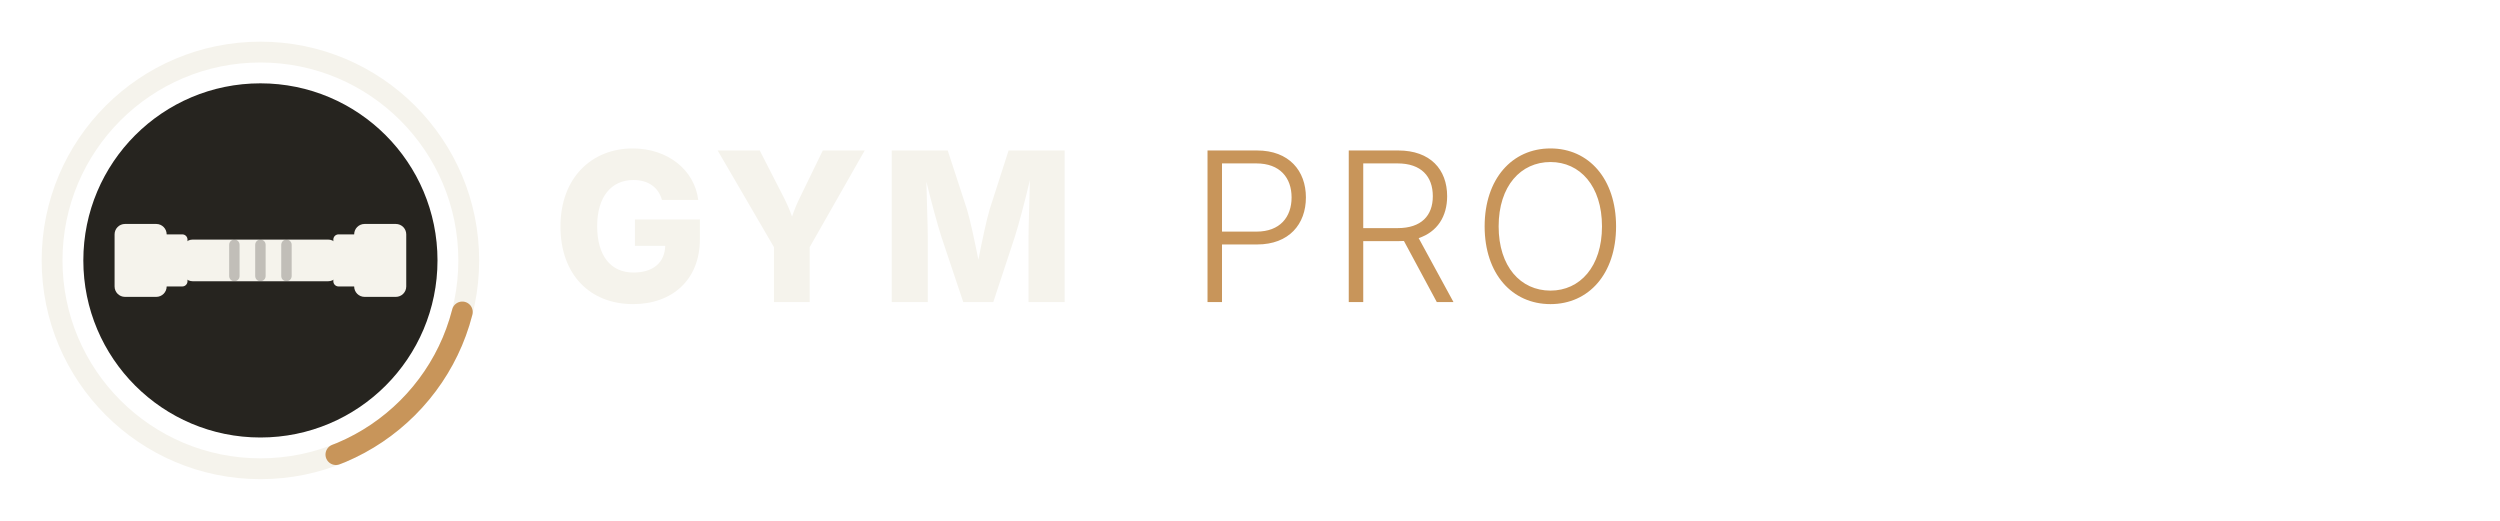
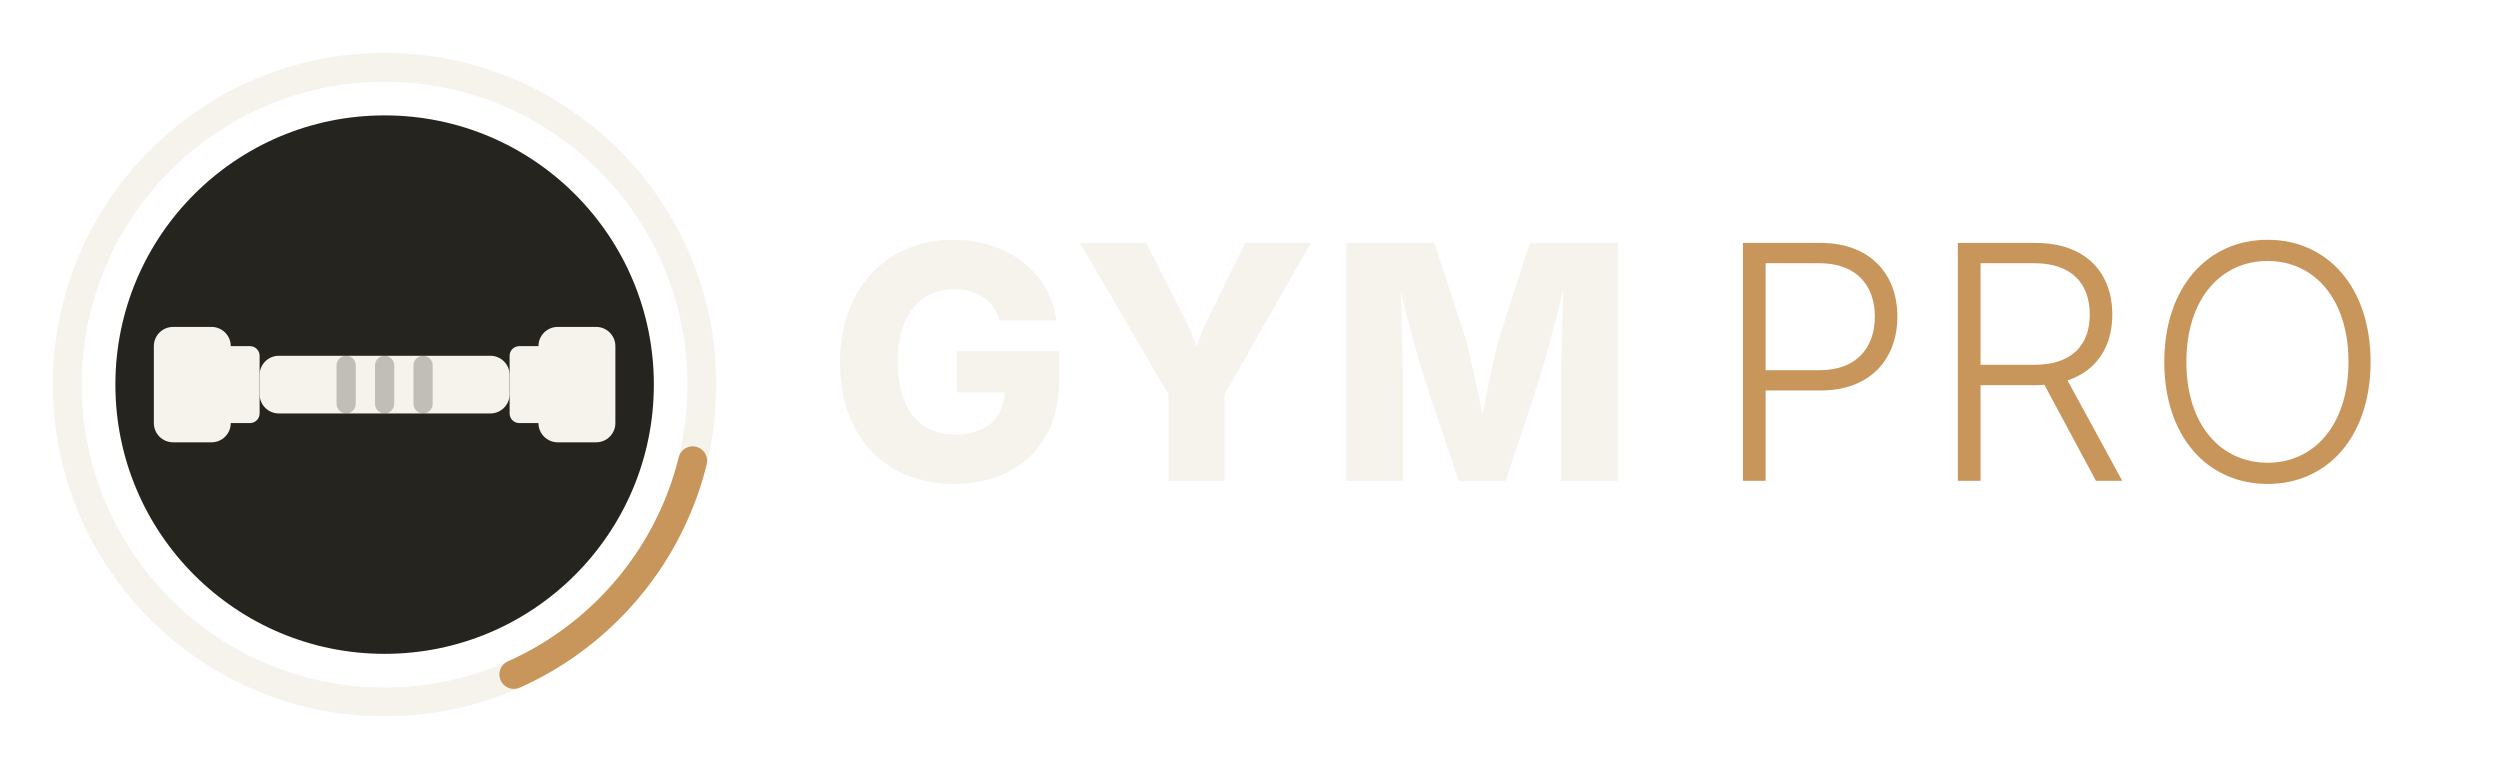
- <svg xmlns="http://www.w3.org/2000/svg" width="480" height="100" viewBox="0 0 480 100">
+ <svg xmlns="http://www.w3.org/2000/svg" width="260" height="80" viewBox="0 0 260 80">
  <defs>
-     <clipPath id="navClip">
-       <circle cx="50" cy="50" r="34" />
+     <clipPath id="navClipDark">
+       <circle cx="40" cy="40" r="28" />
    </clipPath>
  </defs>
-   <circle cx="50" cy="50" r="40" fill="none" stroke="#F5F3EC" stroke-width="4" />
-   <circle cx="50" cy="50" r="40" fill="none" stroke="#C8955A" stroke-width="4" stroke-dasharray="38 214" stroke-dashoffset="-10" stroke-linecap="round" />
-   <circle cx="50" cy="50" r="34" fill="#26241F" />
-   <g clip-path="url(#navClip)">
-     <rect x="22" y="43" width="10" height="14" rx="2" fill="#F5F3EC" />
-     <rect x="30" y="45" width="6" height="10" rx="1" fill="#F5F3EC" />
-     <rect x="35" y="46" width="30" height="8" rx="2" fill="#F5F3EC" />
-     <rect x="64" y="45" width="6" height="10" rx="1" fill="#F5F3EC" />
-     <rect x="68" y="43" width="10" height="14" rx="2" fill="#F5F3EC" />
-     <rect x="44" y="46" width="2" height="8" rx="1" fill="#22201B" opacity="0.25" />
-     <rect x="49" y="46" width="2" height="8" rx="1" fill="#22201B" opacity="0.25" />
-     <rect x="54" y="46" width="2" height="8" rx="1" fill="#22201B" opacity="0.25" />
+   <circle cx="40" cy="40" r="33" fill="none" stroke="#F5F3EC" stroke-width="3" />
+   <circle cx="40" cy="40" r="33" fill="none" stroke="#C8955A" stroke-width="3" stroke-dasharray="30 178" stroke-dashoffset="-8" stroke-linecap="round" />
+   <circle cx="40" cy="40" r="28" fill="#26241F" />
+   <g clip-path="url(#navClipDark)">
+     <rect x="16" y="34" width="8" height="12" rx="2" fill="#F5F3EC" />
+     <rect x="22" y="36" width="5" height="8" rx="1" fill="#F5F3EC" />
+     <rect x="27" y="37" width="26" height="6" rx="2" fill="#F5F3EC" />
+     <rect x="53" y="36" width="5" height="8" rx="1" fill="#F5F3EC" />
+     <rect x="56" y="34" width="8" height="12" rx="2" fill="#F5F3EC" />
+     <rect x="35" y="37" width="2" height="6" rx="1" fill="#22201B" opacity="0.25" />
+     <rect x="39" y="37" width="2" height="6" rx="1" fill="#22201B" opacity="0.25" />
+     <rect x="43" y="37" width="2" height="6" rx="1" fill="#22201B" opacity="0.25" />
  </g>
-   <text x="106" y="58" font-family="system-ui, -apple-system, sans-serif" font-size="40" font-weight="800" letter-spacing="2" fill="#F5F3EC">GYM</text>
-   <text x="228" y="58" font-family="system-ui, -apple-system, sans-serif" font-size="40" font-weight="300" letter-spacing="2" fill="#C8955A">PRO</text>
+   <text x="86" y="50" font-family="system-ui, -apple-system, sans-serif" font-size="34" font-weight="800" letter-spacing="1" fill="#F5F3EC">GYM</text>
+   <text x="178" y="50" font-family="system-ui, -apple-system, sans-serif" font-size="34" font-weight="300" letter-spacing="1" fill="#C8955A">PRO</text>
</svg>
